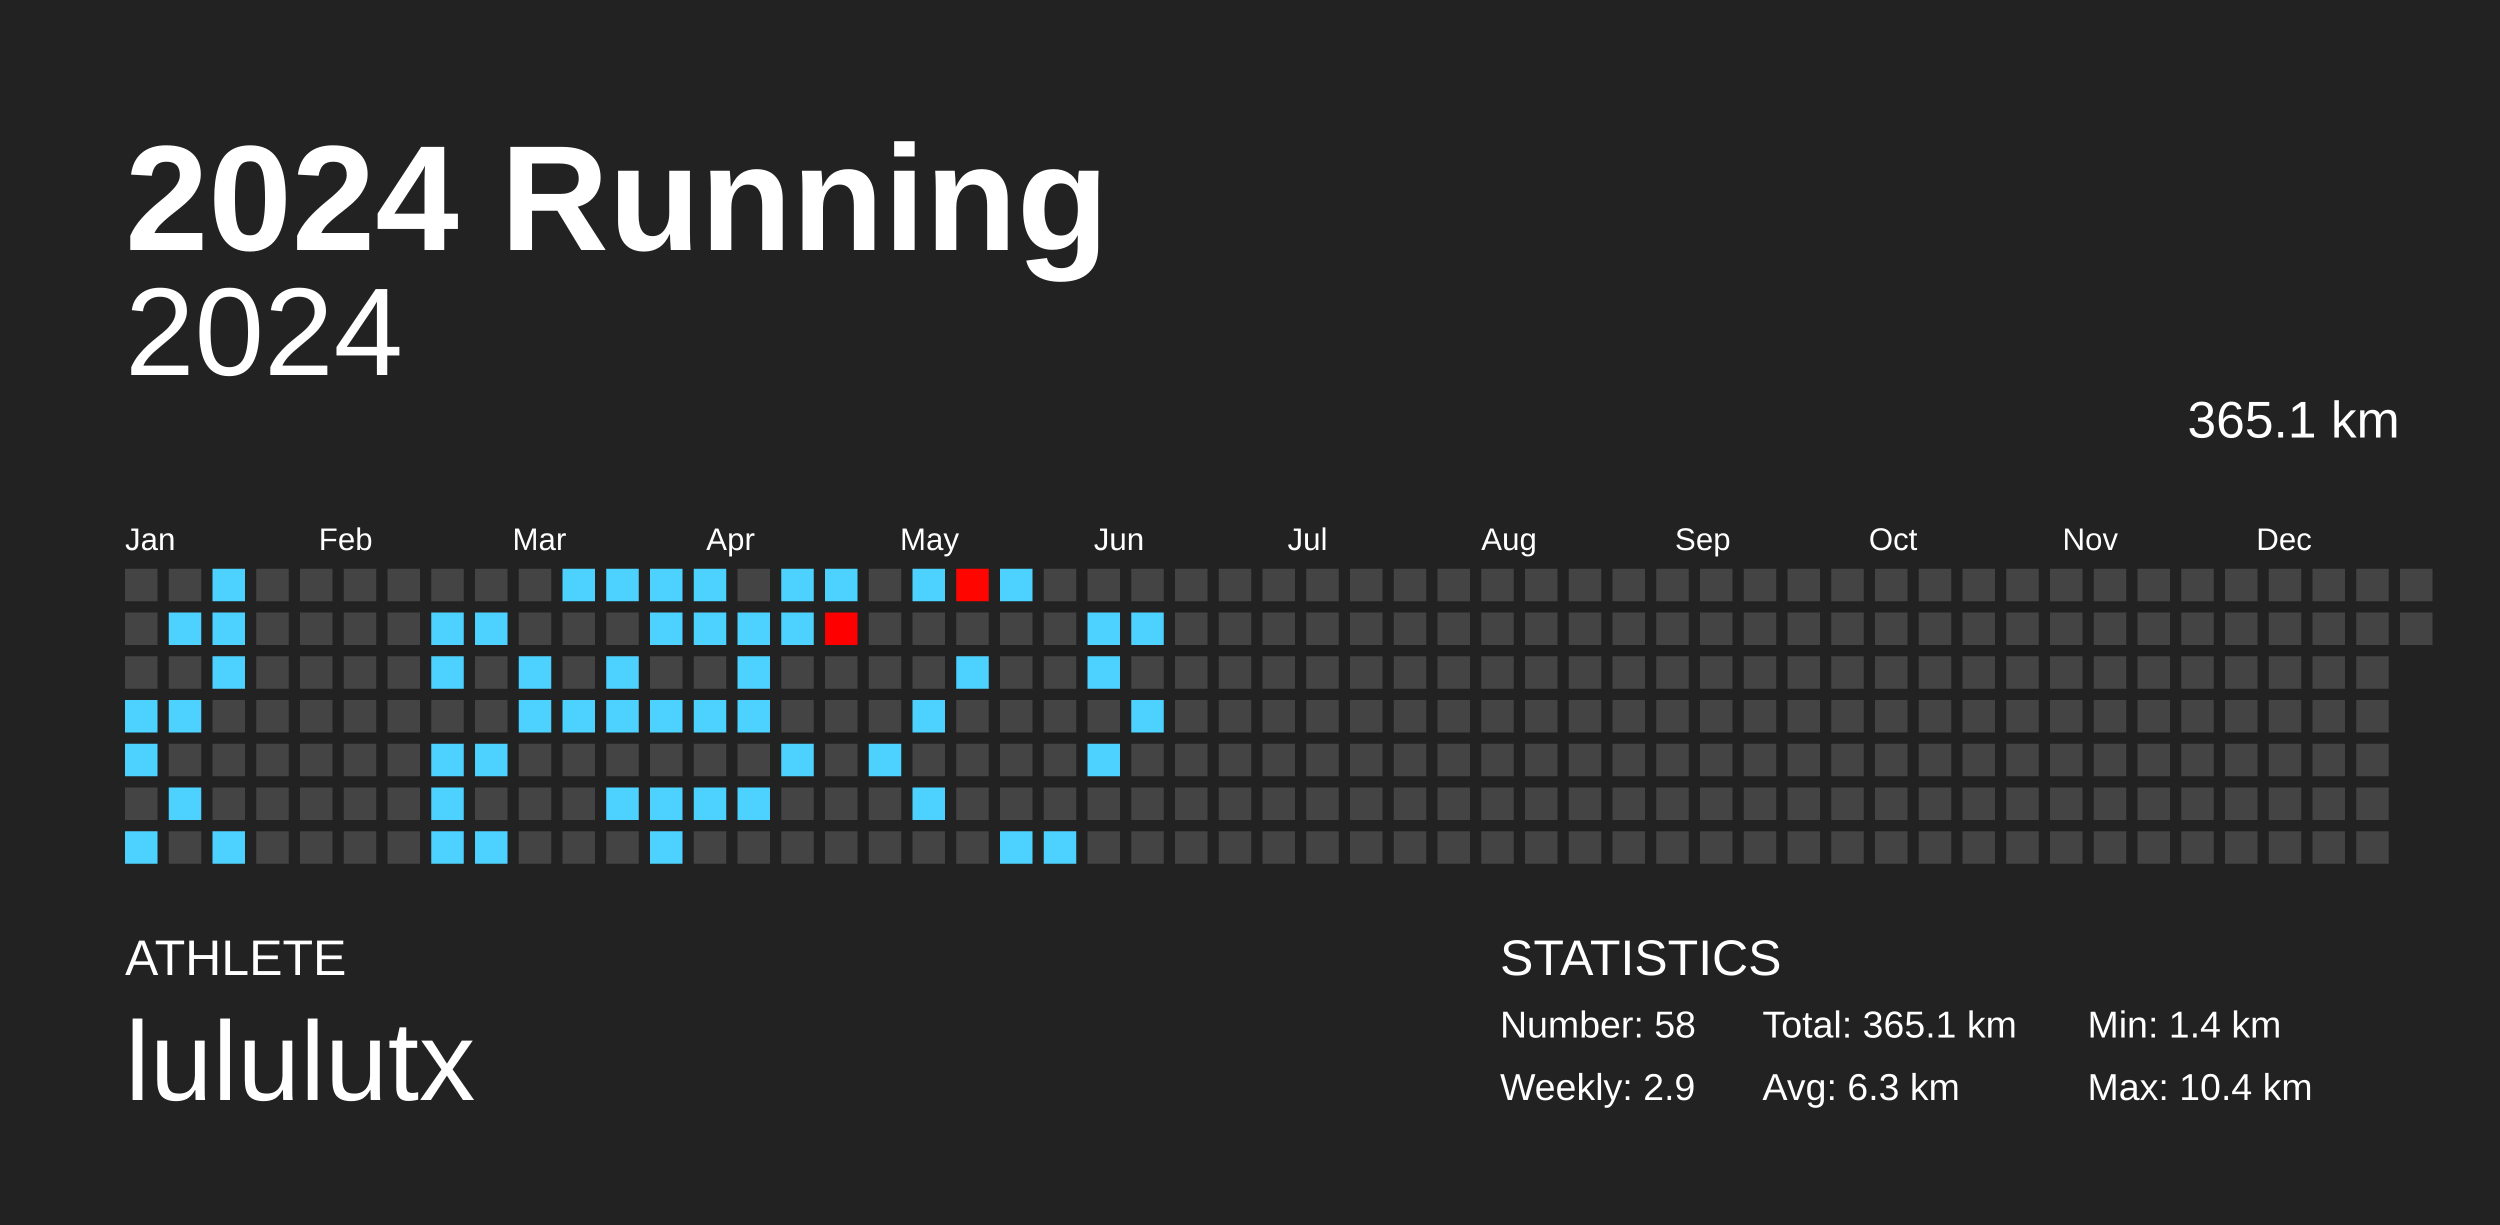
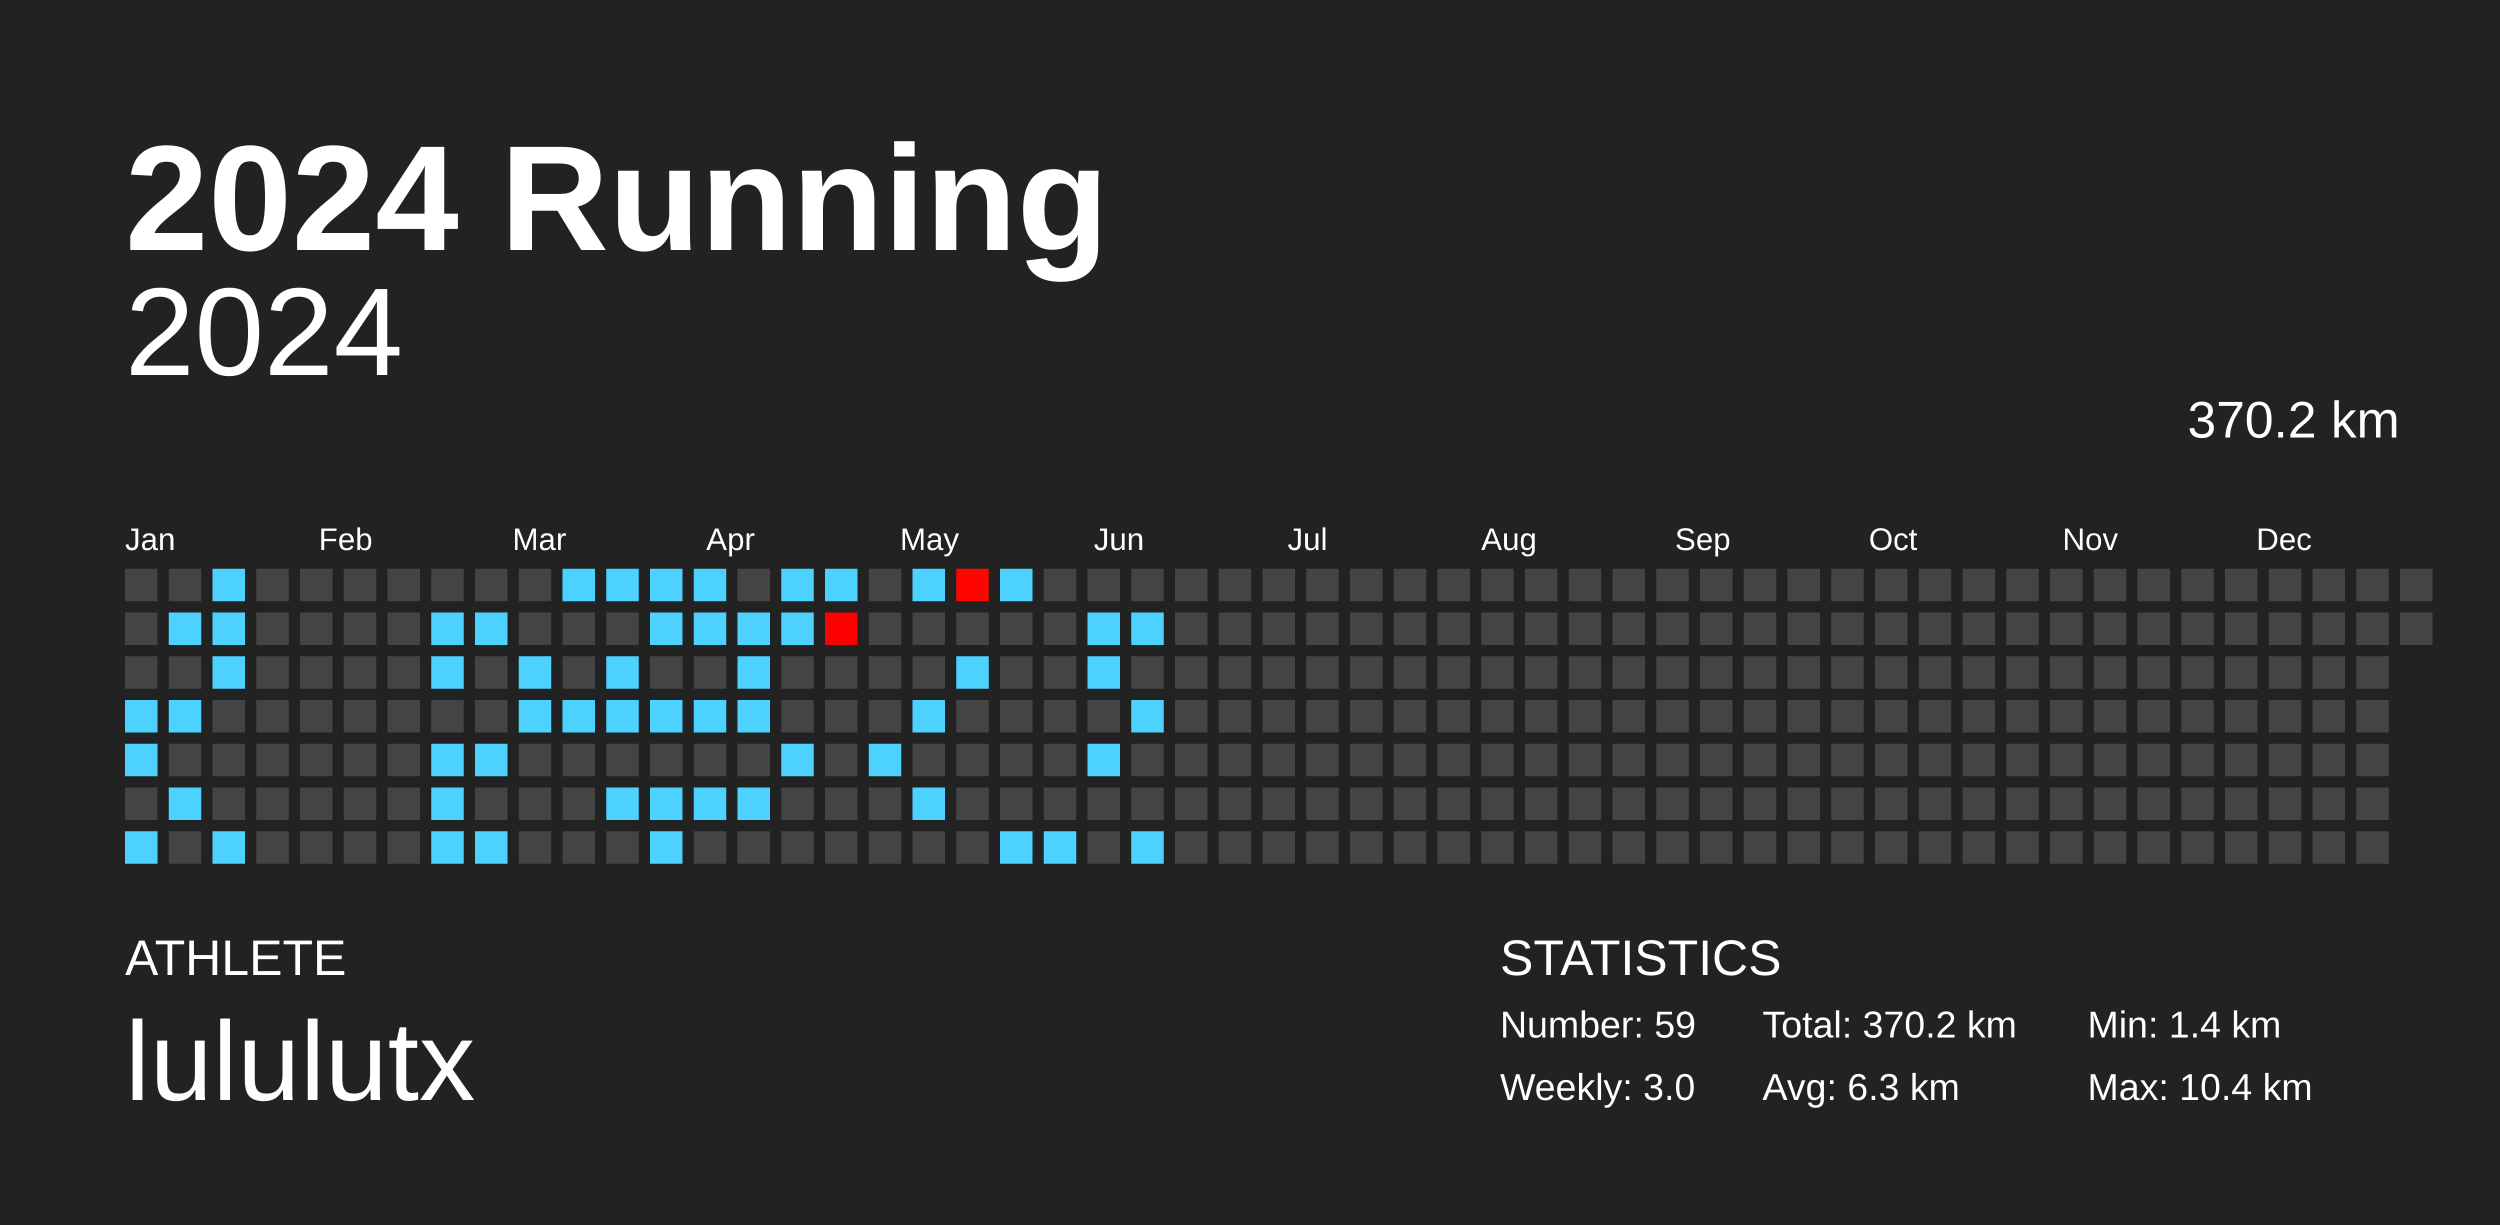
<svg xmlns="http://www.w3.org/2000/svg" baseProfile="full" height="98mm" version="1.1" viewBox="0,0,200,98" width="200mm">
  <defs />
  <rect fill="#222222" height="98" width="200" x="0" y="0" />
  <text fill="#FFFFFF" style="font-size:12px; font-family:Arial; font-weight:bold;" x="10" y="20">2024 Running</text>
  <text fill="#FFFFFF" style="font-size:4px; font-family:Arial" x="10" y="78">ATHLETE</text>
  <text fill="#FFFFFF" style="font-size:9px; font-family:Arial" x="10" y="88">lululutx</text>
  <text fill="#FFFFFF" style="font-size:4px; font-family:Arial" x="120" y="78">STATISTICS</text>
-   <text fill="#FFFFFF" style="font-size:3px; font-family:Arial" x="120" y="83">Number: 58</text>
-   <text fill="#FFFFFF" style="font-size:3px; font-family:Arial" x="120" y="88">Weekly: 2.9</text>
-   <text fill="#FFFFFF" style="font-size:3px; font-family:Arial" x="141" y="83">Total: 365.1 km</text>
+   <text fill="#FFFFFF" style="font-size:3px; font-family:Arial" x="120" y="83">Number: 59</text>
+   <text fill="#FFFFFF" style="font-size:3px; font-family:Arial" x="120" y="88">Weekly: 3.0</text>
+   <text fill="#FFFFFF" style="font-size:3px; font-family:Arial" x="141" y="83">Total: 370.2 km</text>
  <text fill="#FFFFFF" style="font-size:3px; font-family:Arial" x="141" y="88">Avg: 6.3 km</text>
  <text fill="#FFFFFF" style="font-size:3px; font-family:Arial" x="167" y="83">Min: 1.4 km</text>
  <text fill="#FFFFFF" style="font-size:3px; font-family:Arial" x="167" y="88">Max: 10.4 km</text>
  <text alignment-baseline="hanging" fill="#FFFFFF" style="font-size:10.0px; font-family:Arial;" x="10" y="30">2024</text>
-   <text alignment-baseline="hanging" fill="#FFFFFF" style="font-size:4.125px; font-family:Arial;" x="175" y="35">365.1 km</text>
+   <text alignment-baseline="hanging" fill="#FFFFFF" style="font-size:4.125px; font-family:Arial;" x="175" y="35">370.2 km</text>
  <text fill="#FFFFFF" style="font-size:2.5px; font-family:Arial" x="10.0" y="44">Jan</text>
  <text fill="#FFFFFF" style="font-size:2.5px; font-family:Arial" x="25.5" y="44">Feb</text>
  <text fill="#FFFFFF" style="font-size:2.5px; font-family:Arial" x="41.0" y="44">Mar</text>
  <text fill="#FFFFFF" style="font-size:2.5px; font-family:Arial" x="56.5" y="44">Apr</text>
  <text fill="#FFFFFF" style="font-size:2.5px; font-family:Arial" x="72.0" y="44">May</text>
  <text fill="#FFFFFF" style="font-size:2.5px; font-family:Arial" x="87.5" y="44">Jun</text>
  <text fill="#FFFFFF" style="font-size:2.5px; font-family:Arial" x="103.0" y="44">Jul</text>
  <text fill="#FFFFFF" style="font-size:2.5px; font-family:Arial" x="118.5" y="44">Aug</text>
  <text fill="#FFFFFF" style="font-size:2.5px; font-family:Arial" x="134.0" y="44">Sep</text>
  <text fill="#FFFFFF" style="font-size:2.5px; font-family:Arial" x="149.5" y="44">Oct</text>
  <text fill="#FFFFFF" style="font-size:2.5px; font-family:Arial" x="165.0" y="44">Nov</text>
  <text fill="#FFFFFF" style="font-size:2.5px; font-family:Arial" x="180.5" y="44">Dec</text>
  <rect fill="#444444" height="2.6" width="2.6" x="10.0" y="45.5" />
  <rect fill="#444444" height="2.6" width="2.6" x="10.0" y="49.0" />
  <rect fill="#444444" height="2.6" width="2.6" x="10.0" y="52.5" />
  <rect fill="#4dd2ff" height="2.6" width="2.6" x="10.0" y="56.0" />
  <rect fill="#4dd2ff" height="2.6" width="2.6" x="10.0" y="59.5" />
  <rect fill="#444444" height="2.6" width="2.6" x="10.0" y="63.0" />
  <rect fill="#4dd2ff" height="2.6" width="2.6" x="10.0" y="66.5" />
  <rect fill="#444444" height="2.6" width="2.6" x="13.5" y="45.5" />
  <rect fill="#4dd2ff" height="2.6" width="2.6" x="13.5" y="49.0" />
  <rect fill="#444444" height="2.6" width="2.6" x="13.5" y="52.5" />
  <rect fill="#4dd2ff" height="2.6" width="2.6" x="13.5" y="56.0" />
  <rect fill="#444444" height="2.6" width="2.6" x="13.5" y="59.5" />
  <rect fill="#4dd2ff" height="2.6" width="2.6" x="13.5" y="63.0" />
  <rect fill="#444444" height="2.6" width="2.6" x="13.5" y="66.5" />
  <rect fill="#4dd2ff" height="2.6" width="2.6" x="17.0" y="45.5" />
  <rect fill="#4dd2ff" height="2.6" width="2.6" x="17.0" y="49.0" />
  <rect fill="#4dd2ff" height="2.6" width="2.6" x="17.0" y="52.5" />
  <rect fill="#444444" height="2.6" width="2.6" x="17.0" y="56.0" />
  <rect fill="#444444" height="2.6" width="2.6" x="17.0" y="59.5" />
  <rect fill="#444444" height="2.6" width="2.6" x="17.0" y="63.0" />
  <rect fill="#4dd2ff" height="2.6" width="2.6" x="17.0" y="66.5" />
  <rect fill="#444444" height="2.6" width="2.6" x="20.5" y="45.5" />
  <rect fill="#444444" height="2.6" width="2.6" x="20.5" y="49.0" />
  <rect fill="#444444" height="2.6" width="2.6" x="20.5" y="52.5" />
  <rect fill="#444444" height="2.6" width="2.6" x="20.5" y="56.0" />
  <rect fill="#444444" height="2.6" width="2.6" x="20.5" y="59.5" />
  <rect fill="#444444" height="2.6" width="2.6" x="20.5" y="63.0" />
  <rect fill="#444444" height="2.6" width="2.6" x="20.5" y="66.5" />
  <rect fill="#444444" height="2.6" width="2.6" x="24.0" y="45.5" />
  <rect fill="#444444" height="2.6" width="2.6" x="24.0" y="49.0" />
  <rect fill="#444444" height="2.6" width="2.6" x="24.0" y="52.5" />
  <rect fill="#444444" height="2.6" width="2.6" x="24.0" y="56.0" />
  <rect fill="#444444" height="2.6" width="2.6" x="24.0" y="59.5" />
  <rect fill="#444444" height="2.6" width="2.6" x="24.0" y="63.0" />
  <rect fill="#444444" height="2.6" width="2.6" x="24.0" y="66.5" />
  <rect fill="#444444" height="2.6" width="2.6" x="27.5" y="45.5" />
  <rect fill="#444444" height="2.6" width="2.6" x="27.5" y="49.0" />
  <rect fill="#444444" height="2.6" width="2.6" x="27.5" y="52.5" />
  <rect fill="#444444" height="2.6" width="2.6" x="27.5" y="56.0" />
  <rect fill="#444444" height="2.6" width="2.6" x="27.5" y="59.5" />
  <rect fill="#444444" height="2.6" width="2.6" x="27.5" y="63.0" />
  <rect fill="#444444" height="2.6" width="2.6" x="27.5" y="66.5" />
  <rect fill="#444444" height="2.6" width="2.6" x="31.0" y="45.5" />
  <rect fill="#444444" height="2.6" width="2.6" x="31.0" y="49.0" />
  <rect fill="#444444" height="2.6" width="2.6" x="31.0" y="52.5" />
  <rect fill="#444444" height="2.6" width="2.6" x="31.0" y="56.0" />
  <rect fill="#444444" height="2.6" width="2.6" x="31.0" y="59.5" />
  <rect fill="#444444" height="2.6" width="2.6" x="31.0" y="63.0" />
  <rect fill="#444444" height="2.6" width="2.6" x="31.0" y="66.5" />
  <rect fill="#444444" height="2.6" width="2.6" x="34.5" y="45.5" />
  <rect fill="#4dd2ff" height="2.6" width="2.6" x="34.5" y="49.0" />
  <rect fill="#4dd2ff" height="2.6" width="2.6" x="34.5" y="52.5" />
  <rect fill="#444444" height="2.6" width="2.6" x="34.5" y="56.0" />
  <rect fill="#4dd2ff" height="2.6" width="2.6" x="34.5" y="59.5" />
  <rect fill="#4dd2ff" height="2.6" width="2.6" x="34.5" y="63.0" />
  <rect fill="#4dd2ff" height="2.6" width="2.6" x="34.5" y="66.5" />
  <rect fill="#444444" height="2.6" width="2.6" x="38.0" y="45.5" />
  <rect fill="#4dd2ff" height="2.6" width="2.6" x="38.0" y="49.0" />
  <rect fill="#444444" height="2.6" width="2.6" x="38.0" y="52.5" />
  <rect fill="#444444" height="2.6" width="2.6" x="38.0" y="56.0" />
  <rect fill="#4dd2ff" height="2.6" width="2.6" x="38.0" y="59.5" />
  <rect fill="#444444" height="2.6" width="2.6" x="38.0" y="63.0" />
  <rect fill="#4dd2ff" height="2.6" width="2.6" x="38.0" y="66.5" />
  <rect fill="#444444" height="2.6" width="2.6" x="41.5" y="45.5" />
  <rect fill="#444444" height="2.6" width="2.6" x="41.5" y="49.0" />
  <rect fill="#4dd2ff" height="2.6" width="2.6" x="41.5" y="52.5" />
  <rect fill="#4dd2ff" height="2.6" width="2.6" x="41.5" y="56.0" />
  <rect fill="#444444" height="2.6" width="2.6" x="41.5" y="59.5" />
  <rect fill="#444444" height="2.6" width="2.6" x="41.5" y="63.0" />
  <rect fill="#444444" height="2.6" width="2.6" x="41.5" y="66.5" />
  <rect fill="#4dd2ff" height="2.6" width="2.6" x="45.0" y="45.5" />
  <rect fill="#444444" height="2.6" width="2.6" x="45.0" y="49.0" />
  <rect fill="#444444" height="2.6" width="2.6" x="45.0" y="52.5" />
  <rect fill="#4dd2ff" height="2.6" width="2.6" x="45.0" y="56.0" />
  <rect fill="#444444" height="2.6" width="2.6" x="45.0" y="59.5" />
  <rect fill="#444444" height="2.6" width="2.6" x="45.0" y="63.0" />
  <rect fill="#444444" height="2.6" width="2.6" x="45.0" y="66.5" />
  <rect fill="#4dd2ff" height="2.6" width="2.6" x="48.5" y="45.5" />
  <rect fill="#444444" height="2.6" width="2.6" x="48.5" y="49.0" />
  <rect fill="#4dd2ff" height="2.6" width="2.6" x="48.5" y="52.5" />
  <rect fill="#4dd2ff" height="2.6" width="2.6" x="48.5" y="56.0" />
  <rect fill="#444444" height="2.6" width="2.6" x="48.5" y="59.5" />
  <rect fill="#4dd2ff" height="2.6" width="2.6" x="48.5" y="63.0" />
  <rect fill="#444444" height="2.6" width="2.6" x="48.5" y="66.5" />
  <rect fill="#4dd2ff" height="2.6" width="2.6" x="52.0" y="45.5" />
  <rect fill="#4dd2ff" height="2.6" width="2.6" x="52.0" y="49.0" />
  <rect fill="#444444" height="2.6" width="2.6" x="52.0" y="52.5" />
  <rect fill="#4dd2ff" height="2.6" width="2.6" x="52.0" y="56.0" />
  <rect fill="#444444" height="2.6" width="2.6" x="52.0" y="59.5" />
  <rect fill="#4dd2ff" height="2.6" width="2.6" x="52.0" y="63.0" />
  <rect fill="#4dd2ff" height="2.6" width="2.6" x="52.0" y="66.5" />
  <rect fill="#4dd2ff" height="2.6" width="2.6" x="55.5" y="45.5" />
  <rect fill="#4dd2ff" height="2.6" width="2.6" x="55.5" y="49.0" />
  <rect fill="#444444" height="2.6" width="2.6" x="55.5" y="52.5" />
  <rect fill="#4dd2ff" height="2.6" width="2.6" x="55.5" y="56.0" />
  <rect fill="#444444" height="2.6" width="2.6" x="55.5" y="59.5" />
  <rect fill="#4dd2ff" height="2.6" width="2.6" x="55.5" y="63.0" />
  <rect fill="#444444" height="2.6" width="2.6" x="55.5" y="66.5" />
  <rect fill="#444444" height="2.6" width="2.6" x="59.0" y="45.5" />
  <rect fill="#4dd2ff" height="2.6" width="2.6" x="59.0" y="49.0" />
  <rect fill="#4dd2ff" height="2.6" width="2.6" x="59.0" y="52.5" />
  <rect fill="#4dd2ff" height="2.6" width="2.6" x="59.0" y="56.0" />
  <rect fill="#444444" height="2.6" width="2.6" x="59.0" y="59.5" />
  <rect fill="#4dd2ff" height="2.6" width="2.6" x="59.0" y="63.0" />
  <rect fill="#444444" height="2.6" width="2.6" x="59.0" y="66.5" />
  <rect fill="#4dd2ff" height="2.6" width="2.6" x="62.5" y="45.5" />
  <rect fill="#4dd2ff" height="2.6" width="2.6" x="62.5" y="49.0" />
  <rect fill="#444444" height="2.6" width="2.6" x="62.5" y="52.5" />
  <rect fill="#444444" height="2.6" width="2.6" x="62.5" y="56.0" />
  <rect fill="#4dd2ff" height="2.6" width="2.6" x="62.5" y="59.5" />
  <rect fill="#444444" height="2.6" width="2.6" x="62.5" y="63.0" />
  <rect fill="#444444" height="2.6" width="2.6" x="62.5" y="66.5" />
  <rect fill="#4dd2ff" height="2.6" width="2.6" x="66.0" y="45.5" />
  <rect fill="#ff0000" height="2.6" width="2.6" x="66.0" y="49.0" />
  <rect fill="#444444" height="2.6" width="2.6" x="66.0" y="52.5" />
  <rect fill="#444444" height="2.6" width="2.6" x="66.0" y="56.0" />
  <rect fill="#444444" height="2.6" width="2.6" x="66.0" y="59.5" />
  <rect fill="#444444" height="2.6" width="2.6" x="66.0" y="63.0" />
  <rect fill="#444444" height="2.6" width="2.6" x="66.0" y="66.5" />
  <rect fill="#444444" height="2.6" width="2.6" x="69.5" y="45.5" />
  <rect fill="#444444" height="2.6" width="2.6" x="69.5" y="49.0" />
  <rect fill="#444444" height="2.6" width="2.6" x="69.5" y="52.5" />
  <rect fill="#444444" height="2.6" width="2.6" x="69.5" y="56.0" />
  <rect fill="#4dd2ff" height="2.6" width="2.6" x="69.5" y="59.5" />
  <rect fill="#444444" height="2.6" width="2.6" x="69.5" y="63.0" />
  <rect fill="#444444" height="2.6" width="2.6" x="69.5" y="66.5" />
  <rect fill="#4dd2ff" height="2.6" width="2.6" x="73.0" y="45.5" />
  <rect fill="#444444" height="2.6" width="2.6" x="73.0" y="49.0" />
  <rect fill="#444444" height="2.6" width="2.6" x="73.0" y="52.5" />
  <rect fill="#4dd2ff" height="2.6" width="2.6" x="73.0" y="56.0" />
  <rect fill="#444444" height="2.6" width="2.6" x="73.0" y="59.5" />
  <rect fill="#4dd2ff" height="2.6" width="2.6" x="73.0" y="63.0" />
  <rect fill="#444444" height="2.6" width="2.6" x="73.0" y="66.5" />
  <rect fill="#ff0500" height="2.6" width="2.6" x="76.5" y="45.5" />
  <rect fill="#444444" height="2.6" width="2.6" x="76.5" y="49.0" />
  <rect fill="#4dd2ff" height="2.6" width="2.6" x="76.5" y="52.5" />
  <rect fill="#444444" height="2.6" width="2.6" x="76.5" y="56.0" />
  <rect fill="#444444" height="2.6" width="2.6" x="76.5" y="59.5" />
  <rect fill="#444444" height="2.6" width="2.6" x="76.5" y="63.0" />
  <rect fill="#444444" height="2.6" width="2.6" x="76.5" y="66.5" />
  <rect fill="#4dd2ff" height="2.6" width="2.6" x="80.0" y="45.5" />
  <rect fill="#444444" height="2.6" width="2.6" x="80.0" y="49.0" />
  <rect fill="#444444" height="2.6" width="2.6" x="80.0" y="52.5" />
  <rect fill="#444444" height="2.6" width="2.6" x="80.0" y="56.0" />
  <rect fill="#444444" height="2.6" width="2.6" x="80.0" y="59.5" />
  <rect fill="#444444" height="2.6" width="2.6" x="80.0" y="63.0" />
  <rect fill="#4dd2ff" height="2.6" width="2.6" x="80.0" y="66.5" />
  <rect fill="#444444" height="2.6" width="2.6" x="83.5" y="45.5" />
  <rect fill="#444444" height="2.6" width="2.6" x="83.5" y="49.0" />
  <rect fill="#444444" height="2.6" width="2.6" x="83.5" y="52.5" />
  <rect fill="#444444" height="2.6" width="2.6" x="83.5" y="56.0" />
  <rect fill="#444444" height="2.6" width="2.6" x="83.5" y="59.5" />
  <rect fill="#444444" height="2.6" width="2.6" x="83.5" y="63.0" />
  <rect fill="#4dd2ff" height="2.6" width="2.6" x="83.5" y="66.5" />
  <rect fill="#444444" height="2.6" width="2.6" x="87.0" y="45.5" />
  <rect fill="#4dd2ff" height="2.6" width="2.6" x="87.0" y="49.0" />
  <rect fill="#4dd2ff" height="2.6" width="2.6" x="87.0" y="52.5" />
  <rect fill="#444444" height="2.6" width="2.6" x="87.0" y="56.0" />
  <rect fill="#4dd2ff" height="2.6" width="2.6" x="87.0" y="59.5" />
  <rect fill="#444444" height="2.6" width="2.6" x="87.0" y="63.0" />
  <rect fill="#444444" height="2.6" width="2.6" x="87.0" y="66.5" />
  <rect fill="#444444" height="2.6" width="2.6" x="90.5" y="45.5" />
  <rect fill="#4dd2ff" height="2.6" width="2.6" x="90.5" y="49.0" />
  <rect fill="#444444" height="2.6" width="2.6" x="90.5" y="52.5" />
  <rect fill="#4dd2ff" height="2.6" width="2.6" x="90.5" y="56.0" />
  <rect fill="#444444" height="2.6" width="2.6" x="90.5" y="59.5" />
  <rect fill="#444444" height="2.6" width="2.6" x="90.5" y="63.0" />
-   <rect fill="#444444" height="2.6" width="2.6" x="90.5" y="66.5" />
+   <rect fill="#4dd2ff" height="2.6" width="2.6" x="90.5" y="66.5" />
  <rect fill="#444444" height="2.6" width="2.6" x="94.0" y="45.5" />
  <rect fill="#444444" height="2.6" width="2.6" x="94.0" y="49.0" />
  <rect fill="#444444" height="2.6" width="2.6" x="94.0" y="52.5" />
  <rect fill="#444444" height="2.6" width="2.6" x="94.0" y="56.0" />
  <rect fill="#444444" height="2.6" width="2.6" x="94.0" y="59.5" />
  <rect fill="#444444" height="2.6" width="2.6" x="94.0" y="63.0" />
  <rect fill="#444444" height="2.6" width="2.6" x="94.0" y="66.5" />
  <rect fill="#444444" height="2.6" width="2.6" x="97.5" y="45.5" />
  <rect fill="#444444" height="2.6" width="2.6" x="97.5" y="49.0" />
  <rect fill="#444444" height="2.6" width="2.6" x="97.5" y="52.5" />
  <rect fill="#444444" height="2.6" width="2.6" x="97.5" y="56.0" />
  <rect fill="#444444" height="2.6" width="2.6" x="97.5" y="59.5" />
  <rect fill="#444444" height="2.6" width="2.6" x="97.5" y="63.0" />
  <rect fill="#444444" height="2.6" width="2.6" x="97.5" y="66.5" />
  <rect fill="#444444" height="2.6" width="2.6" x="101.0" y="45.5" />
  <rect fill="#444444" height="2.6" width="2.6" x="101.0" y="49.0" />
  <rect fill="#444444" height="2.6" width="2.6" x="101.0" y="52.5" />
  <rect fill="#444444" height="2.6" width="2.6" x="101.0" y="56.0" />
  <rect fill="#444444" height="2.6" width="2.6" x="101.0" y="59.5" />
  <rect fill="#444444" height="2.6" width="2.6" x="101.0" y="63.0" />
  <rect fill="#444444" height="2.6" width="2.6" x="101.0" y="66.5" />
  <rect fill="#444444" height="2.6" width="2.6" x="104.5" y="45.5" />
  <rect fill="#444444" height="2.6" width="2.6" x="104.5" y="49.0" />
  <rect fill="#444444" height="2.6" width="2.6" x="104.5" y="52.5" />
  <rect fill="#444444" height="2.6" width="2.6" x="104.5" y="56.0" />
  <rect fill="#444444" height="2.6" width="2.6" x="104.5" y="59.5" />
  <rect fill="#444444" height="2.6" width="2.6" x="104.5" y="63.0" />
  <rect fill="#444444" height="2.6" width="2.6" x="104.5" y="66.5" />
  <rect fill="#444444" height="2.6" width="2.6" x="108.0" y="45.5" />
  <rect fill="#444444" height="2.6" width="2.6" x="108.0" y="49.0" />
  <rect fill="#444444" height="2.6" width="2.6" x="108.0" y="52.5" />
  <rect fill="#444444" height="2.6" width="2.6" x="108.0" y="56.0" />
  <rect fill="#444444" height="2.6" width="2.6" x="108.0" y="59.5" />
  <rect fill="#444444" height="2.6" width="2.6" x="108.0" y="63.0" />
  <rect fill="#444444" height="2.6" width="2.6" x="108.0" y="66.5" />
  <rect fill="#444444" height="2.6" width="2.6" x="111.5" y="45.5" />
  <rect fill="#444444" height="2.6" width="2.6" x="111.5" y="49.0" />
  <rect fill="#444444" height="2.6" width="2.6" x="111.5" y="52.5" />
  <rect fill="#444444" height="2.6" width="2.6" x="111.5" y="56.0" />
  <rect fill="#444444" height="2.6" width="2.6" x="111.5" y="59.5" />
  <rect fill="#444444" height="2.6" width="2.6" x="111.5" y="63.0" />
  <rect fill="#444444" height="2.6" width="2.6" x="111.5" y="66.5" />
  <rect fill="#444444" height="2.6" width="2.6" x="115.0" y="45.5" />
  <rect fill="#444444" height="2.6" width="2.6" x="115.0" y="49.0" />
  <rect fill="#444444" height="2.6" width="2.6" x="115.0" y="52.5" />
  <rect fill="#444444" height="2.6" width="2.6" x="115.0" y="56.0" />
  <rect fill="#444444" height="2.6" width="2.6" x="115.0" y="59.5" />
  <rect fill="#444444" height="2.6" width="2.6" x="115.0" y="63.0" />
  <rect fill="#444444" height="2.6" width="2.6" x="115.0" y="66.5" />
  <rect fill="#444444" height="2.6" width="2.6" x="118.5" y="45.5" />
  <rect fill="#444444" height="2.6" width="2.6" x="118.5" y="49.0" />
  <rect fill="#444444" height="2.6" width="2.6" x="118.5" y="52.5" />
  <rect fill="#444444" height="2.6" width="2.6" x="118.5" y="56.0" />
  <rect fill="#444444" height="2.6" width="2.6" x="118.5" y="59.5" />
  <rect fill="#444444" height="2.6" width="2.6" x="118.5" y="63.0" />
  <rect fill="#444444" height="2.6" width="2.6" x="118.5" y="66.5" />
  <rect fill="#444444" height="2.6" width="2.6" x="122.0" y="45.5" />
  <rect fill="#444444" height="2.6" width="2.6" x="122.0" y="49.0" />
  <rect fill="#444444" height="2.6" width="2.6" x="122.0" y="52.5" />
  <rect fill="#444444" height="2.6" width="2.6" x="122.0" y="56.0" />
  <rect fill="#444444" height="2.6" width="2.6" x="122.0" y="59.5" />
  <rect fill="#444444" height="2.6" width="2.6" x="122.0" y="63.0" />
  <rect fill="#444444" height="2.6" width="2.6" x="122.0" y="66.5" />
  <rect fill="#444444" height="2.6" width="2.6" x="125.5" y="45.5" />
  <rect fill="#444444" height="2.6" width="2.6" x="125.5" y="49.0" />
  <rect fill="#444444" height="2.6" width="2.6" x="125.5" y="52.5" />
  <rect fill="#444444" height="2.6" width="2.6" x="125.5" y="56.0" />
  <rect fill="#444444" height="2.6" width="2.6" x="125.5" y="59.5" />
  <rect fill="#444444" height="2.6" width="2.6" x="125.5" y="63.0" />
  <rect fill="#444444" height="2.6" width="2.6" x="125.5" y="66.5" />
  <rect fill="#444444" height="2.6" width="2.6" x="129.0" y="45.5" />
  <rect fill="#444444" height="2.6" width="2.6" x="129.0" y="49.0" />
  <rect fill="#444444" height="2.6" width="2.6" x="129.0" y="52.5" />
  <rect fill="#444444" height="2.6" width="2.6" x="129.0" y="56.0" />
  <rect fill="#444444" height="2.6" width="2.6" x="129.0" y="59.5" />
  <rect fill="#444444" height="2.6" width="2.6" x="129.0" y="63.0" />
  <rect fill="#444444" height="2.6" width="2.6" x="129.0" y="66.5" />
  <rect fill="#444444" height="2.6" width="2.6" x="132.5" y="45.5" />
  <rect fill="#444444" height="2.6" width="2.6" x="132.5" y="49.0" />
  <rect fill="#444444" height="2.6" width="2.6" x="132.5" y="52.5" />
  <rect fill="#444444" height="2.6" width="2.6" x="132.5" y="56.0" />
  <rect fill="#444444" height="2.6" width="2.6" x="132.5" y="59.5" />
  <rect fill="#444444" height="2.6" width="2.6" x="132.5" y="63.0" />
  <rect fill="#444444" height="2.6" width="2.6" x="132.5" y="66.5" />
  <rect fill="#444444" height="2.6" width="2.6" x="136.0" y="45.5" />
  <rect fill="#444444" height="2.6" width="2.6" x="136.0" y="49.0" />
  <rect fill="#444444" height="2.6" width="2.6" x="136.0" y="52.5" />
  <rect fill="#444444" height="2.6" width="2.6" x="136.0" y="56.0" />
  <rect fill="#444444" height="2.6" width="2.6" x="136.0" y="59.5" />
  <rect fill="#444444" height="2.6" width="2.6" x="136.0" y="63.0" />
  <rect fill="#444444" height="2.6" width="2.6" x="136.0" y="66.5" />
  <rect fill="#444444" height="2.6" width="2.6" x="139.5" y="45.5" />
  <rect fill="#444444" height="2.6" width="2.6" x="139.5" y="49.0" />
  <rect fill="#444444" height="2.6" width="2.6" x="139.5" y="52.5" />
  <rect fill="#444444" height="2.6" width="2.6" x="139.5" y="56.0" />
  <rect fill="#444444" height="2.6" width="2.6" x="139.5" y="59.5" />
  <rect fill="#444444" height="2.6" width="2.6" x="139.5" y="63.0" />
  <rect fill="#444444" height="2.6" width="2.6" x="139.5" y="66.5" />
  <rect fill="#444444" height="2.6" width="2.6" x="143.0" y="45.5" />
  <rect fill="#444444" height="2.6" width="2.6" x="143.0" y="49.0" />
  <rect fill="#444444" height="2.6" width="2.6" x="143.0" y="52.5" />
  <rect fill="#444444" height="2.6" width="2.6" x="143.0" y="56.0" />
  <rect fill="#444444" height="2.6" width="2.6" x="143.0" y="59.5" />
  <rect fill="#444444" height="2.6" width="2.6" x="143.0" y="63.0" />
  <rect fill="#444444" height="2.6" width="2.6" x="143.0" y="66.5" />
  <rect fill="#444444" height="2.6" width="2.6" x="146.5" y="45.5" />
  <rect fill="#444444" height="2.6" width="2.6" x="146.5" y="49.0" />
  <rect fill="#444444" height="2.6" width="2.6" x="146.5" y="52.5" />
  <rect fill="#444444" height="2.6" width="2.6" x="146.5" y="56.0" />
  <rect fill="#444444" height="2.6" width="2.6" x="146.5" y="59.5" />
  <rect fill="#444444" height="2.6" width="2.6" x="146.5" y="63.0" />
  <rect fill="#444444" height="2.6" width="2.6" x="146.5" y="66.5" />
  <rect fill="#444444" height="2.6" width="2.6" x="150.0" y="45.5" />
  <rect fill="#444444" height="2.6" width="2.6" x="150.0" y="49.0" />
  <rect fill="#444444" height="2.6" width="2.6" x="150.0" y="52.5" />
  <rect fill="#444444" height="2.6" width="2.6" x="150.0" y="56.0" />
  <rect fill="#444444" height="2.6" width="2.6" x="150.0" y="59.5" />
  <rect fill="#444444" height="2.6" width="2.6" x="150.0" y="63.0" />
  <rect fill="#444444" height="2.6" width="2.6" x="150.0" y="66.5" />
  <rect fill="#444444" height="2.6" width="2.6" x="153.5" y="45.5" />
  <rect fill="#444444" height="2.6" width="2.6" x="153.5" y="49.0" />
  <rect fill="#444444" height="2.6" width="2.6" x="153.5" y="52.5" />
  <rect fill="#444444" height="2.6" width="2.6" x="153.5" y="56.0" />
  <rect fill="#444444" height="2.6" width="2.6" x="153.5" y="59.5" />
  <rect fill="#444444" height="2.6" width="2.6" x="153.5" y="63.0" />
  <rect fill="#444444" height="2.6" width="2.6" x="153.5" y="66.5" />
  <rect fill="#444444" height="2.6" width="2.6" x="157.0" y="45.5" />
  <rect fill="#444444" height="2.6" width="2.6" x="157.0" y="49.0" />
  <rect fill="#444444" height="2.6" width="2.6" x="157.0" y="52.5" />
  <rect fill="#444444" height="2.6" width="2.6" x="157.0" y="56.0" />
  <rect fill="#444444" height="2.6" width="2.6" x="157.0" y="59.5" />
  <rect fill="#444444" height="2.6" width="2.6" x="157.0" y="63.0" />
  <rect fill="#444444" height="2.6" width="2.6" x="157.0" y="66.5" />
  <rect fill="#444444" height="2.6" width="2.6" x="160.5" y="45.5" />
  <rect fill="#444444" height="2.6" width="2.6" x="160.5" y="49.0" />
  <rect fill="#444444" height="2.6" width="2.6" x="160.5" y="52.5" />
  <rect fill="#444444" height="2.6" width="2.6" x="160.5" y="56.0" />
  <rect fill="#444444" height="2.6" width="2.6" x="160.5" y="59.5" />
  <rect fill="#444444" height="2.6" width="2.6" x="160.5" y="63.0" />
  <rect fill="#444444" height="2.6" width="2.6" x="160.5" y="66.5" />
  <rect fill="#444444" height="2.6" width="2.6" x="164.0" y="45.5" />
  <rect fill="#444444" height="2.6" width="2.6" x="164.0" y="49.0" />
  <rect fill="#444444" height="2.6" width="2.6" x="164.0" y="52.5" />
  <rect fill="#444444" height="2.6" width="2.6" x="164.0" y="56.0" />
  <rect fill="#444444" height="2.6" width="2.6" x="164.0" y="59.5" />
  <rect fill="#444444" height="2.6" width="2.6" x="164.0" y="63.0" />
  <rect fill="#444444" height="2.6" width="2.6" x="164.0" y="66.5" />
  <rect fill="#444444" height="2.6" width="2.6" x="167.5" y="45.5" />
  <rect fill="#444444" height="2.6" width="2.6" x="167.5" y="49.0" />
  <rect fill="#444444" height="2.6" width="2.6" x="167.5" y="52.5" />
  <rect fill="#444444" height="2.6" width="2.6" x="167.5" y="56.0" />
  <rect fill="#444444" height="2.6" width="2.6" x="167.5" y="59.5" />
  <rect fill="#444444" height="2.6" width="2.6" x="167.5" y="63.0" />
  <rect fill="#444444" height="2.6" width="2.6" x="167.5" y="66.5" />
  <rect fill="#444444" height="2.6" width="2.6" x="171.0" y="45.5" />
  <rect fill="#444444" height="2.6" width="2.6" x="171.0" y="49.0" />
  <rect fill="#444444" height="2.6" width="2.6" x="171.0" y="52.5" />
  <rect fill="#444444" height="2.6" width="2.6" x="171.0" y="56.0" />
  <rect fill="#444444" height="2.6" width="2.6" x="171.0" y="59.5" />
  <rect fill="#444444" height="2.6" width="2.6" x="171.0" y="63.0" />
  <rect fill="#444444" height="2.6" width="2.6" x="171.0" y="66.5" />
  <rect fill="#444444" height="2.6" width="2.6" x="174.5" y="45.5" />
  <rect fill="#444444" height="2.6" width="2.6" x="174.5" y="49.0" />
  <rect fill="#444444" height="2.6" width="2.6" x="174.5" y="52.5" />
  <rect fill="#444444" height="2.6" width="2.6" x="174.5" y="56.0" />
  <rect fill="#444444" height="2.6" width="2.6" x="174.5" y="59.5" />
  <rect fill="#444444" height="2.6" width="2.6" x="174.5" y="63.0" />
  <rect fill="#444444" height="2.6" width="2.6" x="174.5" y="66.5" />
  <rect fill="#444444" height="2.6" width="2.6" x="178.0" y="45.5" />
  <rect fill="#444444" height="2.6" width="2.6" x="178.0" y="49.0" />
  <rect fill="#444444" height="2.6" width="2.6" x="178.0" y="52.5" />
  <rect fill="#444444" height="2.6" width="2.6" x="178.0" y="56.0" />
  <rect fill="#444444" height="2.6" width="2.6" x="178.0" y="59.5" />
  <rect fill="#444444" height="2.6" width="2.6" x="178.0" y="63.0" />
  <rect fill="#444444" height="2.6" width="2.6" x="178.0" y="66.5" />
  <rect fill="#444444" height="2.6" width="2.6" x="181.5" y="45.5" />
  <rect fill="#444444" height="2.6" width="2.6" x="181.5" y="49.0" />
  <rect fill="#444444" height="2.6" width="2.6" x="181.5" y="52.5" />
  <rect fill="#444444" height="2.6" width="2.6" x="181.5" y="56.0" />
  <rect fill="#444444" height="2.6" width="2.6" x="181.5" y="59.5" />
  <rect fill="#444444" height="2.6" width="2.6" x="181.5" y="63.0" />
  <rect fill="#444444" height="2.6" width="2.6" x="181.5" y="66.5" />
  <rect fill="#444444" height="2.6" width="2.6" x="185.0" y="45.5" />
  <rect fill="#444444" height="2.6" width="2.6" x="185.0" y="49.0" />
  <rect fill="#444444" height="2.6" width="2.6" x="185.0" y="52.5" />
  <rect fill="#444444" height="2.6" width="2.6" x="185.0" y="56.0" />
  <rect fill="#444444" height="2.6" width="2.6" x="185.0" y="59.5" />
  <rect fill="#444444" height="2.6" width="2.6" x="185.0" y="63.0" />
  <rect fill="#444444" height="2.6" width="2.6" x="185.0" y="66.5" />
  <rect fill="#444444" height="2.6" width="2.6" x="188.5" y="45.5" />
  <rect fill="#444444" height="2.6" width="2.6" x="188.5" y="49.0" />
  <rect fill="#444444" height="2.6" width="2.6" x="188.5" y="52.5" />
  <rect fill="#444444" height="2.6" width="2.6" x="188.5" y="56.0" />
  <rect fill="#444444" height="2.6" width="2.6" x="188.5" y="59.5" />
  <rect fill="#444444" height="2.6" width="2.6" x="188.5" y="63.0" />
  <rect fill="#444444" height="2.6" width="2.6" x="188.5" y="66.5" />
  <rect fill="#444444" height="2.6" width="2.6" x="192.0" y="45.5" />
  <rect fill="#444444" height="2.6" width="2.6" x="192.0" y="49.0" />
</svg>
